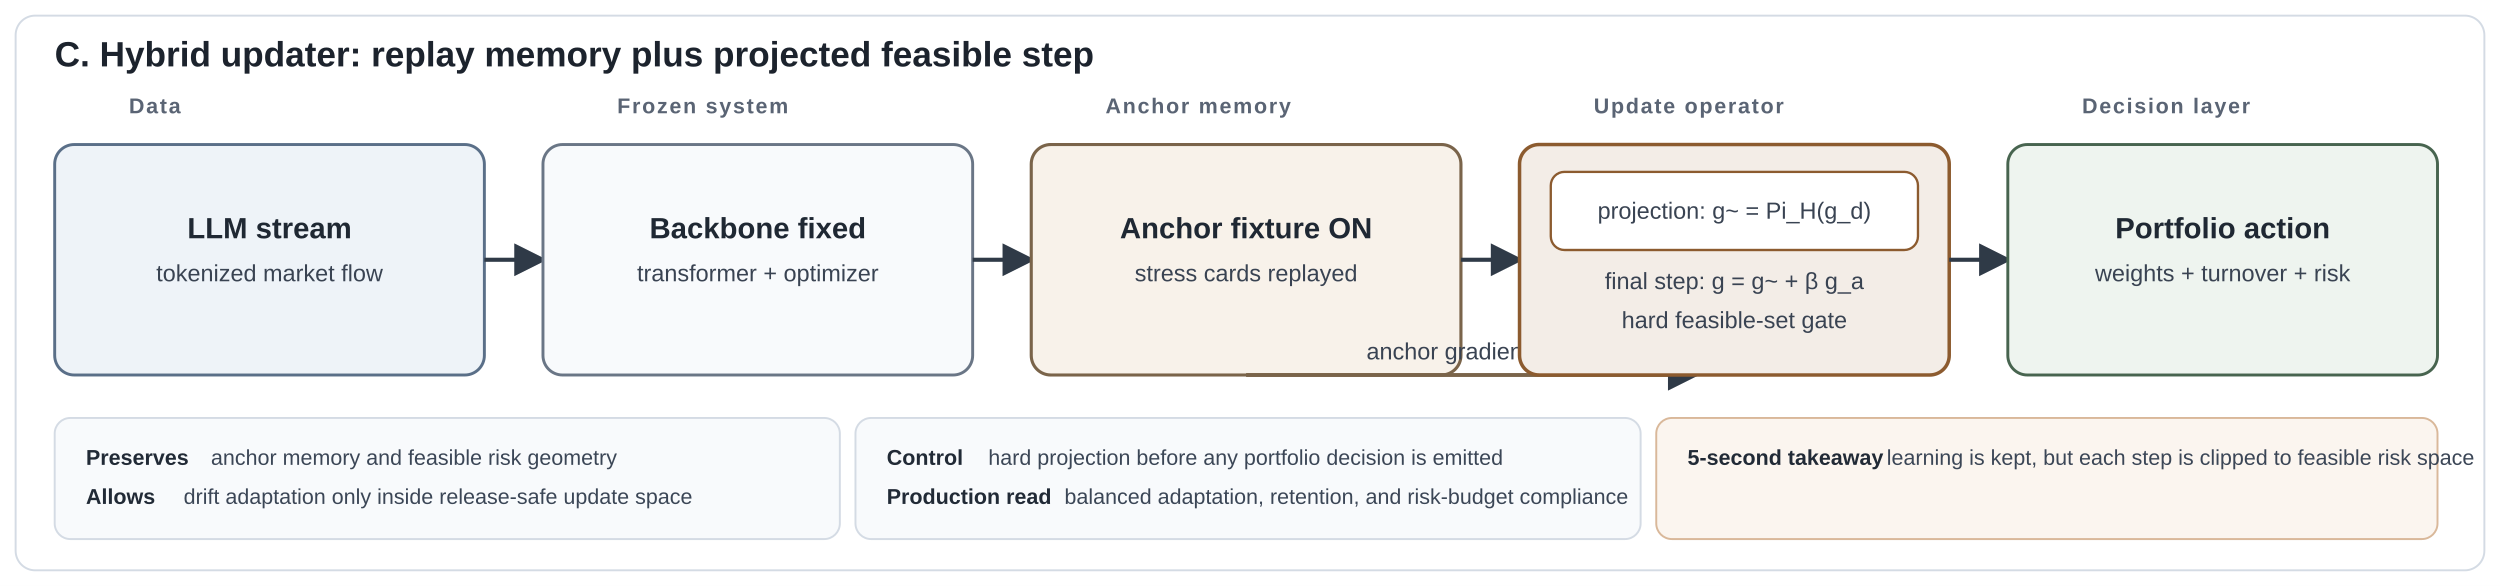
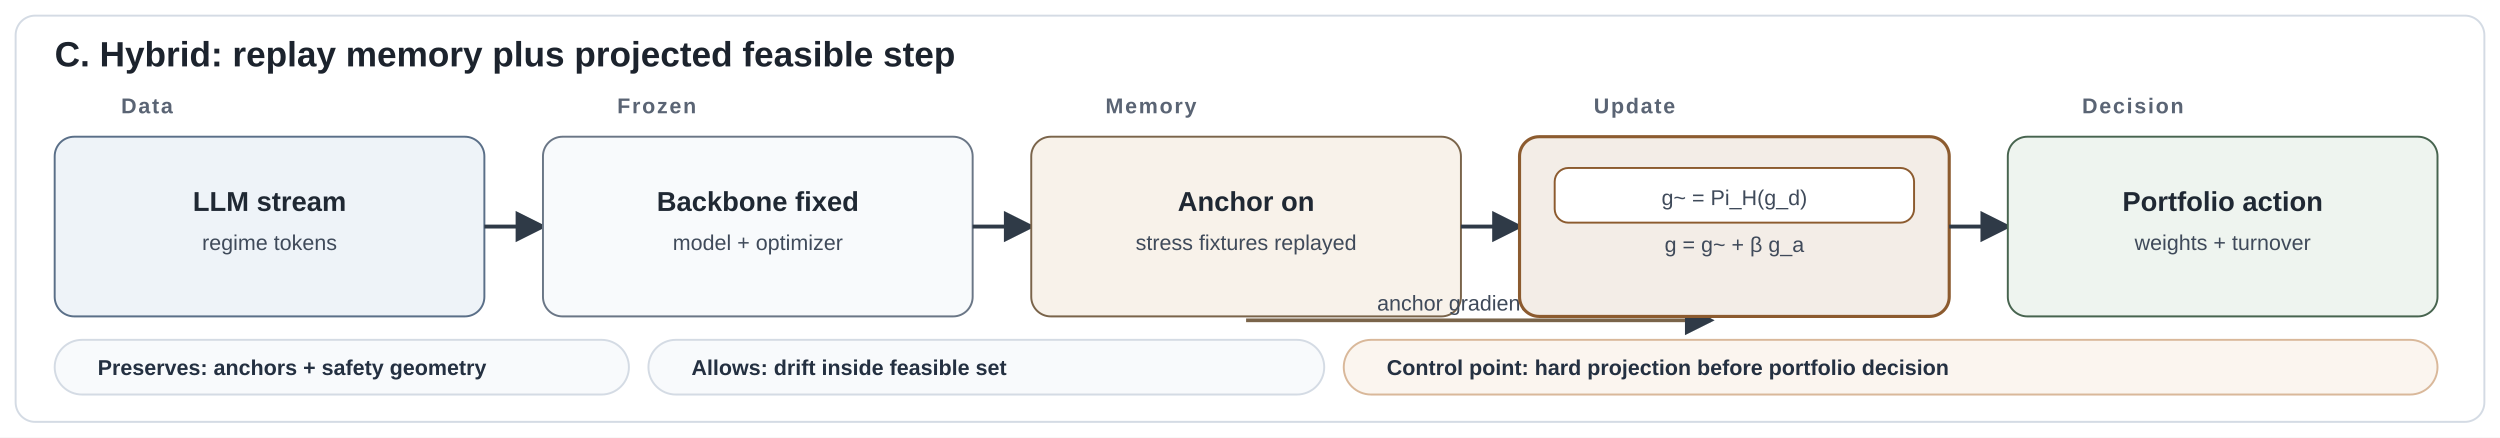
- <svg xmlns="http://www.w3.org/2000/svg" viewBox="0 0 1280 300" role="img" aria-label="Hybrid strategy pipeline with replay memory and projection gate">
+ <svg xmlns="http://www.w3.org/2000/svg" viewBox="0 0 1280 224" role="img" aria-label="Hybrid strategy pipeline">
  <defs>
    <style>
-       .title { font: 600 18px 'IBM Plex Sans', Arial, sans-serif; fill: #1c232d; }
-       .role { font: 600 11px 'IBM Plex Sans', Arial, sans-serif; letter-spacing: 0.08em; text-transform: uppercase; fill: #5a6474; }
-       .node { font: 600 15px 'IBM Plex Sans', Arial, sans-serif; fill: #1f2833; }
-       .sub { font: 500 12px 'IBM Plex Sans', Arial, sans-serif; fill: #394352; }
-       .rail { font: 600 11px 'IBM Plex Sans', Arial, sans-serif; fill: #212a36; }
-       .railv { font: 500 11px 'IBM Plex Sans', Arial, sans-serif; fill: #3b4656; }
+       .t { font: 600 18px 'IBM Plex Sans', Arial, sans-serif; fill: #1c232d; }
+       .k { font: 600 11px 'IBM Plex Sans', Arial, sans-serif; letter-spacing: .08em; text-transform: uppercase; fill: #5a6474; }
+       .n { font: 600 14px 'IBM Plex Sans', Arial, sans-serif; fill: #1f2833; }
+       .s { font: 500 11px 'IBM Plex Sans', Arial, sans-serif; fill: #3f4a5a; }
+       .chip { font: 600 11px 'IBM Plex Sans', Arial, sans-serif; fill: #243041; }
    </style>
-     <marker id="arrow" markerWidth="8" markerHeight="8" refX="7" refY="4" orient="auto">
+     <marker id="a" markerWidth="8" markerHeight="8" refX="7" refY="4" orient="auto">
      <path d="M0,0 L8,4 L0,8 z" fill="#2f3a47" />
    </marker>
  </defs>
-   <rect width="1280" height="300" fill="#ffffff" />
-   <rect x="8" y="8" width="1264" height="284" rx="10" fill="#ffffff" stroke="#d4dbe4" />
-   <text x="28" y="34" class="title">C. Hybrid updater: replay memory plus projected feasible step</text>
-   <text x="66" y="58" class="role">Data</text>
-   <text x="316" y="58" class="role">Frozen system</text>
-   <text x="566" y="58" class="role">Anchor memory</text>
-   <text x="816" y="58" class="role">Update operator</text>
-   <text x="1066" y="58" class="role">Decision layer</text>
-   <rect x="28" y="74" width="220" height="118" rx="10" fill="#eef3f8" stroke="#5a6f88" stroke-width="1.5" />
-   <text x="138" y="122" text-anchor="middle" class="node">LLM stream</text>
-   <text x="138" y="144" text-anchor="middle" class="sub">tokenized market flow</text>
-   <line x1="248" y1="133" x2="278" y2="133" stroke="#2f3a47" stroke-width="2.1" marker-end="url(#arrow)" />
-   <rect x="278" y="74" width="220" height="118" rx="10" fill="#f8fafc" stroke="#6a7686" stroke-width="1.5" />
-   <text x="388" y="122" text-anchor="middle" class="node">Backbone fixed</text>
-   <text x="388" y="144" text-anchor="middle" class="sub">transformer + optimizer</text>
-   <line x1="498" y1="133" x2="528" y2="133" stroke="#2f3a47" stroke-width="2.1" marker-end="url(#arrow)" />
-   <rect x="528" y="74" width="220" height="118" rx="10" fill="#f8f2ea" stroke="#7a644a" stroke-width="1.6" />
-   <text x="638" y="122" text-anchor="middle" class="node">Anchor fixture ON</text>
-   <text x="638" y="144" text-anchor="middle" class="sub">stress cards replayed</text>
-   <line x1="748" y1="133" x2="778" y2="133" stroke="#2f3a47" stroke-width="2.1" marker-end="url(#arrow)" />
-   <line x1="638" y1="192" x2="868" y2="192" stroke="#7a644a" stroke-width="2" marker-end="url(#arrow)" />
-   <text x="753" y="184" text-anchor="middle" class="sub" fill="#65503a">anchor gradient g_a</text>
-   <rect x="778" y="74" width="220" height="118" rx="10" fill="#f3ede7" stroke="#8c5b2f" stroke-width="1.8" />
-   <rect x="794" y="88" width="188" height="40" rx="7" fill="#ffffff" stroke="#8c5b2f" stroke-width="1.2" />
-   <text x="888" y="112" text-anchor="middle" class="sub" fill="#714620">projection: g~ = Pi_H(g_d)</text>
-   <text x="888" y="148" text-anchor="middle" class="sub">final step: g = g~ + β g_a</text>
-   <text x="888" y="168" text-anchor="middle" class="sub">hard feasible-set gate</text>
-   <line x1="998" y1="133" x2="1028" y2="133" stroke="#2f3a47" stroke-width="2.1" marker-end="url(#arrow)" />
-   <rect x="1028" y="74" width="220" height="118" rx="10" fill="#eef4ef" stroke="#47644f" stroke-width="1.5" />
-   <text x="1138" y="122" text-anchor="middle" class="node">Portfolio action</text>
-   <text x="1138" y="144" text-anchor="middle" class="sub">weights + turnover + risk</text>
-   <rect x="28" y="214" width="402" height="62" rx="8" fill="#f8fafc" stroke="#d4dbe4" />
-   <text x="44" y="238" class="rail">Preserves</text>
-   <text x="108" y="238" class="railv">anchor memory and feasible risk geometry</text>
-   <text x="44" y="258" class="rail">Allows</text>
-   <text x="94" y="258" class="railv">drift adaptation only inside release-safe update space</text>
-   <rect x="438" y="214" width="402" height="62" rx="8" fill="#f8fafc" stroke="#d4dbe4" />
-   <text x="454" y="238" class="rail">Control</text>
-   <text x="506" y="238" class="railv">hard projection before any portfolio decision is emitted</text>
-   <text x="454" y="258" class="rail">Production read</text>
-   <text x="545" y="258" class="railv">balanced adaptation, retention, and risk-budget compliance</text>
-   <rect x="848" y="214" width="400" height="62" rx="8" fill="#fbf5ef" stroke="#d9b89a" />
-   <text x="864" y="238" class="rail">5-second takeaway</text>
-   <text x="966" y="238" class="railv">learning is kept, but each step is clipped to feasible risk space</text>
+   <rect width="1280" height="224" fill="#ffffff" />
+   <rect x="8" y="8" width="1264" height="208" rx="10" fill="#ffffff" stroke="#d4dbe4" />
+   <text x="28" y="34" class="t">C. Hybrid: replay memory plus projected feasible step</text>
+   <text x="62" y="58" class="k">Data</text>
+   <text x="316" y="58" class="k">Frozen</text>
+   <text x="566" y="58" class="k">Memory</text>
+   <text x="816" y="58" class="k">Update</text>
+   <text x="1066" y="58" class="k">Decision</text>
+   <rect x="28" y="70" width="220" height="92" rx="10" fill="#eef3f8" stroke="#5a6f88" />
+   <text x="138" y="108" text-anchor="middle" class="n">LLM stream</text>
+   <text x="138" y="128" text-anchor="middle" class="s">regime tokens</text>
+   <line x1="248" y1="116" x2="278" y2="116" stroke="#2f3a47" stroke-width="2" marker-end="url(#a)" />
+   <rect x="278" y="70" width="220" height="92" rx="10" fill="#f8fafc" stroke="#6a7686" />
+   <text x="388" y="108" text-anchor="middle" class="n">Backbone fixed</text>
+   <text x="388" y="128" text-anchor="middle" class="s">model + optimizer</text>
+   <line x1="498" y1="116" x2="528" y2="116" stroke="#2f3a47" stroke-width="2" marker-end="url(#a)" />
+   <rect x="528" y="70" width="220" height="92" rx="10" fill="#f8f2ea" stroke="#7a644a" />
+   <text x="638" y="108" text-anchor="middle" class="n">Anchor on</text>
+   <text x="638" y="128" text-anchor="middle" class="s">stress fixtures replayed</text>
+   <line x1="748" y1="116" x2="778" y2="116" stroke="#2f3a47" stroke-width="2" marker-end="url(#a)" />
+   <line x1="638" y1="164" x2="876" y2="164" stroke="#7a644a" stroke-width="1.9" marker-end="url(#a)" />
+   <text x="754" y="159" text-anchor="middle" class="s" fill="#65503a">anchor gradient g_a</text>
+   <rect x="778" y="70" width="220" height="92" rx="10" fill="#f3ede7" stroke="#8c5b2f" stroke-width="1.6" />
+   <rect x="796" y="86" width="184" height="28" rx="7" fill="#ffffff" stroke="#8c5b2f" />
+   <text x="888" y="105" text-anchor="middle" class="s" fill="#714620">g~ = Pi_H(g_d)</text>
+   <text x="888" y="129" text-anchor="middle" class="s">g = g~ + β g_a</text>
+   <line x1="998" y1="116" x2="1028" y2="116" stroke="#2f3a47" stroke-width="2" marker-end="url(#a)" />
+   <rect x="1028" y="70" width="220" height="92" rx="10" fill="#eef4ef" stroke="#47644f" />
+   <text x="1138" y="108" text-anchor="middle" class="n">Portfolio action</text>
+   <text x="1138" y="128" text-anchor="middle" class="s">weights + turnover</text>
+   <rect x="28" y="174" width="294" height="28" rx="14" fill="#f8fafc" stroke="#d4dbe4" />
+   <text x="50" y="192" class="chip">Preserves: anchors + safety geometry</text>
+   <rect x="332" y="174" width="346" height="28" rx="14" fill="#f8fafc" stroke="#d4dbe4" />
+   <text x="354" y="192" class="chip">Allows: drift inside feasible set</text>
+   <rect x="688" y="174" width="560" height="28" rx="14" fill="#fbf5ef" stroke="#d9b89a" />
+   <text x="710" y="192" class="chip">Control point: hard projection before portfolio decision</text>
</svg>
